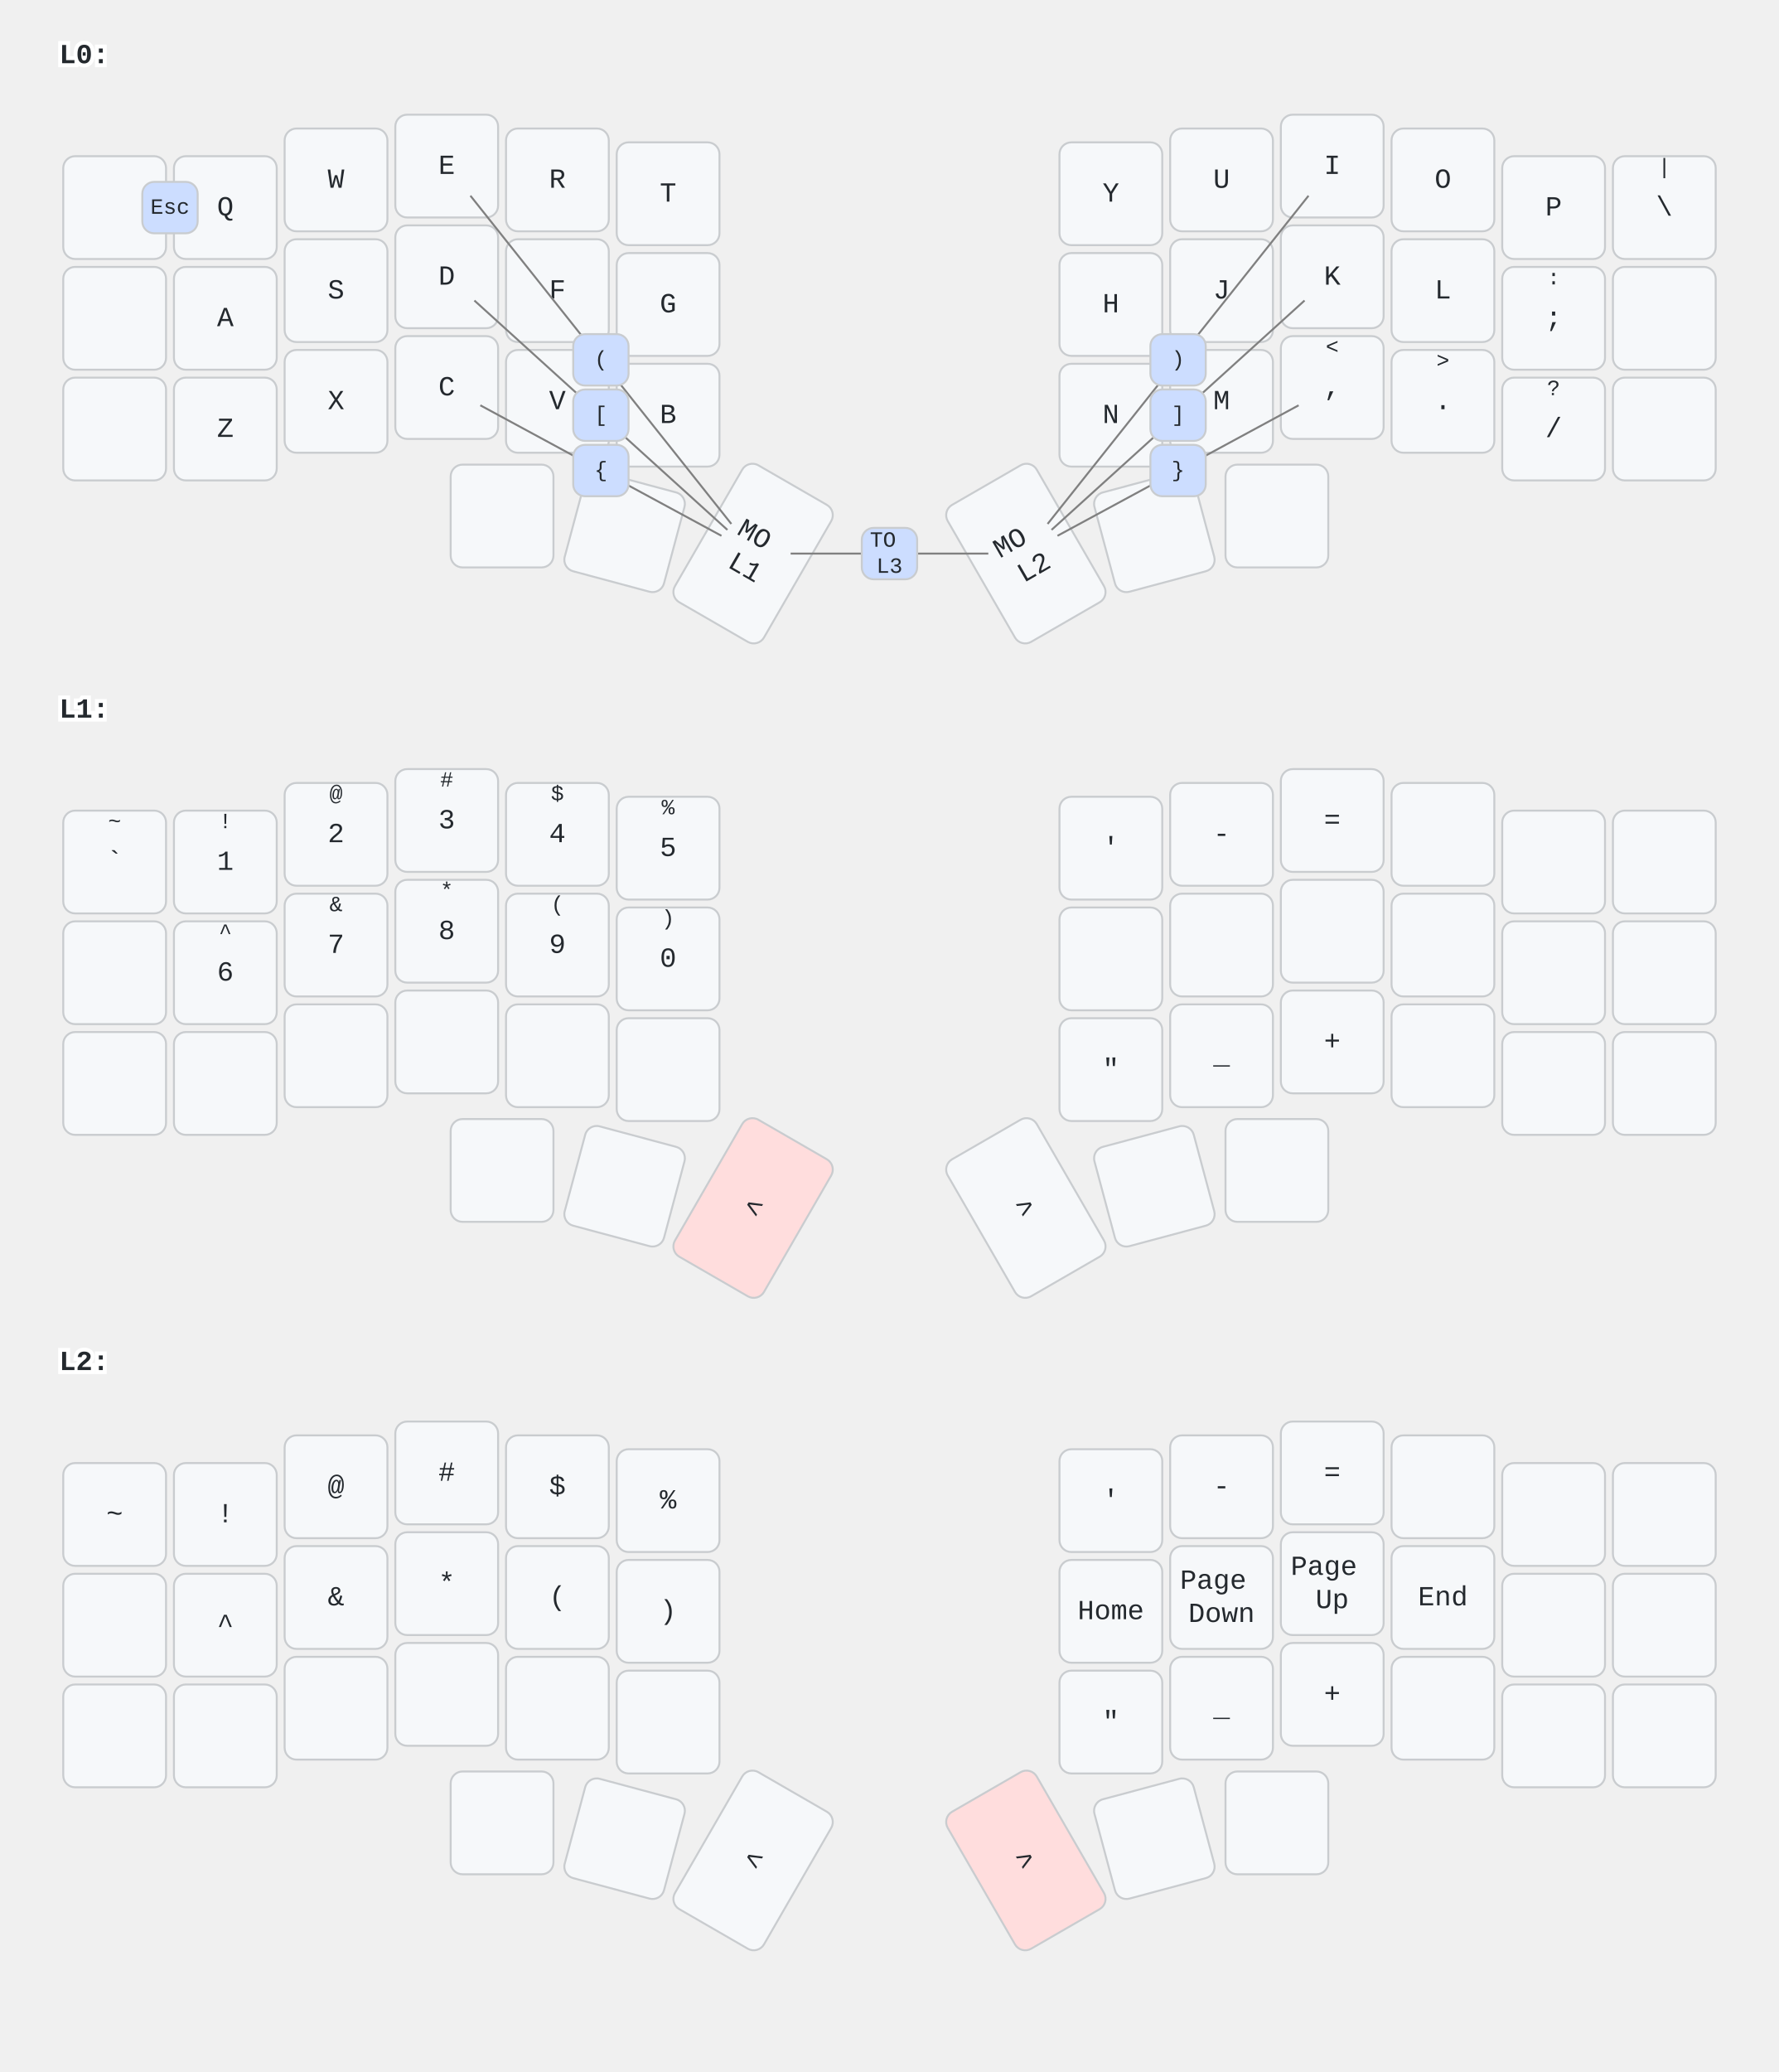
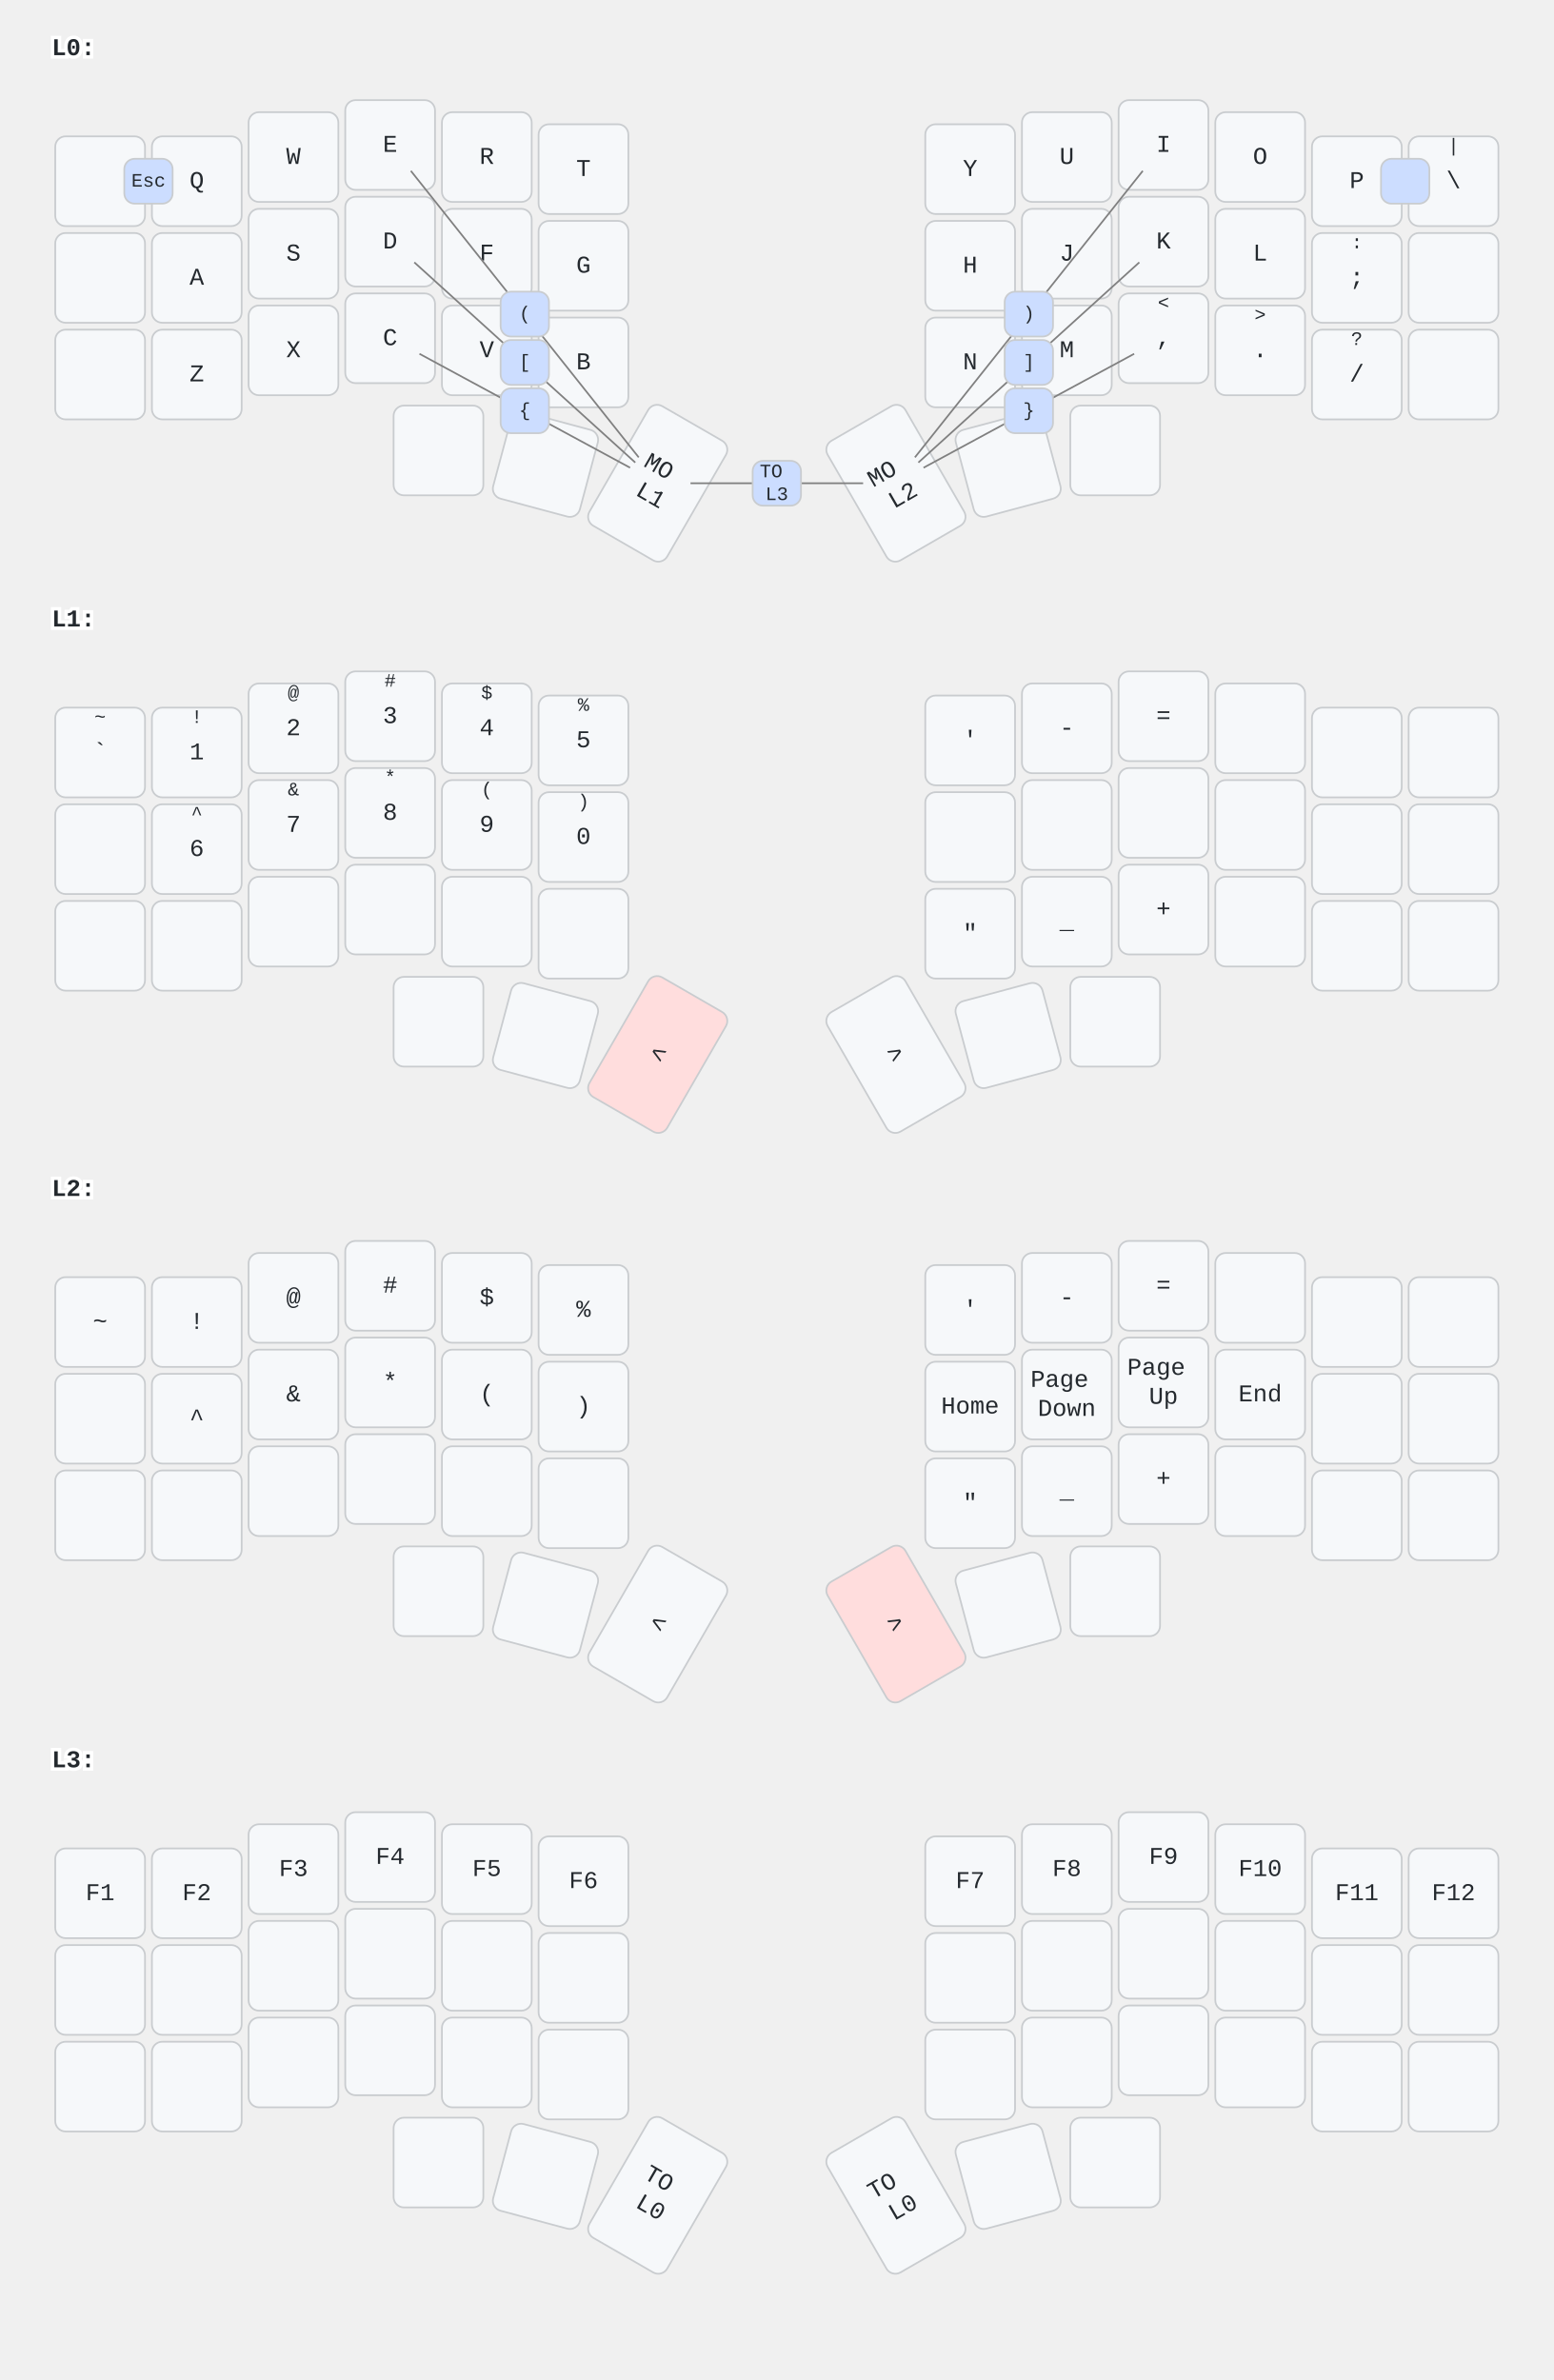
- <svg xmlns="http://www.w3.org/2000/svg" xmlns:xlink="http://www.w3.org/1999/xlink" width="900" height="1048" viewBox="0 0 900 1048" class="keymap">
+ <svg xmlns="http://www.w3.org/2000/svg" xmlns:xlink="http://www.w3.org/1999/xlink" width="900" height="1379" viewBox="0 0 900 1379" class="keymap">
  <defs>/* start glyphs */
<svg id="mdi.apple-keyboard-command">
      <svg viewBox="0 0 24 24">
        <path d="M6,2A4,4 0 0,1 10,6V8H14V6A4,4 0 0,1 18,2A4,4 0 0,1 22,6A4,4 0 0,1 18,10H16V14H18A4,4 0 0,1 22,18A4,4 0 0,1 18,22A4,4 0 0,1 14,18V16H10V18A4,4 0 0,1 6,22A4,4 0 0,1 2,18A4,4 0 0,1 6,14H8V10H6A4,4 0 0,1 2,6A4,4 0 0,1 6,2M16,18A2,2 0 0,0 18,20A2,2 0 0,0 20,18A2,2 0 0,0 18,16H16V18M14,10H10V14H14V10M6,16A2,2 0 0,0 4,18A2,2 0 0,0 6,20A2,2 0 0,0 8,18V16H6M8,6A2,2 0 0,0 6,4A2,2 0 0,0 4,6A2,2 0 0,0 6,8H8V6M18,8A2,2 0 0,0 20,6A2,2 0 0,0 18,4A2,2 0 0,0 16,6V8H18Z" />
      </svg>
    </svg>
    <svg id="mdi.apple-keyboard-control">
      <svg viewBox="0 0 24 24">
        <path d="M19.78,11.78L18.36,13.19L12,6.83L5.64,13.19L4.22,11.78L12,4L19.78,11.78Z" />
      </svg>
    </svg>
    <svg id="mdi.apple-keyboard-option">
      <svg viewBox="0 0 24 24">
        <path d="M3,4H9.11L16.15,18H21V20H14.88L7.84,6H3V4M14,4H21V6H14V4Z" />
      </svg>
    </svg>
    <svg id="mdi.apple-keyboard-shift">
      <svg viewBox="0 0 24 24">
        <path d="M15,18V12H17.17L12,6.83L6.83,12H9V18H15M12,4L22,14H17V20H7V14H2L12,4Z" />
      </svg>
    </svg>
    <svg id="mdi.arrow-down">
      <svg viewBox="0 0 24 24">
        <path d="M11,4H13V16L18.5,10.5L19.92,11.92L12,19.84L4.08,11.92L5.5,10.5L11,16V4Z" />
      </svg>
    </svg>
    <svg id="mdi.arrow-left">
      <svg viewBox="0 0 24 24">
        <path d="M20,11V13H8L13.5,18.5L12.08,19.92L4.16,12L12.08,4.08L13.5,5.5L8,11H20Z" />
      </svg>
    </svg>
    <svg id="mdi.arrow-right">
      <svg viewBox="0 0 24 24">
        <path d="M4,11V13H16L10.5,18.5L11.92,19.92L19.84,12L11.92,4.08L10.5,5.5L16,11H4Z" />
      </svg>
    </svg>
    <svg id="mdi.arrow-up">
      <svg viewBox="0 0 24 24">
        <path d="M13,20H11V8L5.5,13.5L4.08,12.08L12,4.16L19.92,12.08L18.5,13.5L13,8V20Z" />
      </svg>
    </svg>
    <svg id="mdi.backspace-outline">
      <svg viewBox="0 0 24 24">
        <path d="M19,15.59L17.59,17L14,13.41L10.41,17L9,15.59L12.59,12L9,8.41L10.41,7L14,10.59L17.59,7L19,8.41L15.41,12L19,15.59M22,3A2,2 0 0,1 24,5V19A2,2 0 0,1 22,21H7C6.31,21 5.77,20.64 5.41,20.11L0,12L5.41,3.88C5.77,3.35 6.31,3 7,3H22M22,5H7L2.28,12L7,19H22V5Z" />
      </svg>
    </svg>
    <svg id="mdi.keyboard-return">
      <svg viewBox="0 0 24 24">
        <path d="M19,7V11H5.83L9.41,7.41L8,6L2,12L8,18L9.41,16.58L5.83,13H21V7H19Z" />
      </svg>
    </svg>
    <svg id="mdi.keyboard-space">
      <svg viewBox="0 0 24 24">
        <path d="M3 15H5V19H19V15H21V19C21 20.1 20.1 21 19 21H5C3.9 21 3 20.1 3 19V15Z" />
      </svg>
    </svg>
    <svg id="mdi.keyboard-tab">
      <svg viewBox="0 0 24 24">
        <path d="M20,18H22V6H20M11.59,7.41L15.17,11H1V13H15.17L11.59,16.58L13,18L19,12L13,6L11.59,7.41Z" />
      </svg>
    </svg>
  </defs>/* end glyphs */
<style>/* inherit to force styles through use tags */
svg path {
    fill: inherit;
}

/* font and background color specifications */
svg.keymap {
    font-family: SFMono-Regular,Consolas,Liberation Mono,Menlo,monospace;
    font-size: 14px;
    font-kerning: normal;
    text-rendering: optimizeLegibility;
    fill: #24292e;
}

/* default key styling */
rect.key {
    fill: #f6f8fa;
}

rect.key, rect.combo {
    stroke: #c9cccf;
    stroke-width: 1;
}

/* default key side styling, only used is draw_key_sides is set */
rect.side {
    filter: brightness(90%);
}

/* color accent for combo boxes */
rect.combo, rect.combo-separate {
    fill: #cdf;
}

/* color accent for held keys */
rect.held, rect.combo.held {
    fill: #fdd;
}

/* color accent for ghost (optional) keys */
rect.ghost, rect.combo.ghost {
    stroke-dasharray: 4, 4;
    stroke-width: 2;
}

text {
    text-anchor: middle;
    dominant-baseline: middle;
}

/* styling for layer labels */
text.label {
    font-weight: bold;
    text-anchor: start;
    stroke: white;
    stroke-width: 4;
    paint-order: stroke;
}

/* styling for optional footer */
text.footer {
    text-anchor: end;
    dominant-baseline: auto;
    stroke: white;
    stroke-width: 4;
    paint-order: stroke;
}

/* styling for combo tap, and key non-tap label text */
text.combo, text.hold, text.shifted, text.left, text.right {
    font-size: 11px;
}

text.hold {
    text-anchor: middle;
    dominant-baseline: auto;
}

text.shifted {
    text-anchor: middle;
    dominant-baseline: hanging;
}

text.left {
    text-anchor: start;
}

text.right {
    text-anchor: end;
}

text.layer-activator {
    text-decoration: underline;
}

/* styling for hold/shifted label text in combo box */
text.combo.hold, text.combo.shifted, text.combo.left, text.combo.right {
    font-size: 8px;
}

/* lighter symbol for transparent keys */
text.trans {
    fill: #7b7e81;
}

/* styling for combo dendrons */
path.combo {
    stroke-width: 1;
    stroke: gray;
    fill: none;
}

/* Start Tabler Icons Cleanup */
/* cannot use height/width with glyphs */
.icon-tabler &gt; path {
    fill: inherit;
    stroke: inherit;
    stroke-width: 2;
}
/* hide tabler's default box */
.icon-tabler &gt; path[stroke="none"][fill="none"] {
    visibility: hidden;
}
/* End Tabler Icons Cleanup */

@media (prefers-color-scheme: dark) {
svg.keymap { fill: #d1d6db; }
rect.key { fill: #3f4750; }
rect.key, rect.combo { stroke: #60666c; }
rect.combo, rect.combo-separate { fill: #1f3d7a; }
rect.held, rect.combo.held { fill: #854747; }
text.label, text.footer { stroke: black; }
text.trans { fill: #7e8184; }
path.combo { stroke: #7f7f7f; }

}
svg.keymap { background-color: #FFF; }</style>
  <g transform="translate(30, 0)" class="layer-L0">
    <text x="0" y="28" class="label" id="L0">L0:</text>
    <g transform="translate(0, 56)">
      <g transform="translate(28, 49)" class="key keypos-0">
        <rect rx="6" ry="6" x="-26" y="-26" width="52" height="52" class="key" />
        <use href="#mdi.keyboard-tab" xlink:href="#mdi.keyboard-tab" x="-10" y="-10" height="20" width="20.0" class="key tap glyph mdi.keyboard-tab" />
      </g>
      <g transform="translate(84, 49)" class="key keypos-1">
        <rect rx="6" ry="6" x="-26" y="-26" width="52" height="52" class="key" />
        <text x="0" y="0" class="key tap">Q</text>
      </g>
      <g transform="translate(140, 35)" class="key keypos-2">
        <rect rx="6" ry="6" x="-26" y="-26" width="52" height="52" class="key" />
        <text x="0" y="0" class="key tap">W</text>
      </g>
      <g transform="translate(196, 28)" class="key keypos-3">
        <rect rx="6" ry="6" x="-26" y="-26" width="52" height="52" class="key" />
        <text x="0" y="0" class="key tap">E</text>
      </g>
      <g transform="translate(252, 35)" class="key keypos-4">
        <rect rx="6" ry="6" x="-26" y="-26" width="52" height="52" class="key" />
        <text x="0" y="0" class="key tap">R</text>
      </g>
      <g transform="translate(308, 42)" class="key keypos-5">
        <rect rx="6" ry="6" x="-26" y="-26" width="52" height="52" class="key" />
        <text x="0" y="0" class="key tap">T</text>
      </g>
      <g transform="translate(532, 42)" class="key keypos-6">
        <rect rx="6" ry="6" x="-26" y="-26" width="52" height="52" class="key" />
        <text x="0" y="0" class="key tap">Y</text>
      </g>
      <g transform="translate(588, 35)" class="key keypos-7">
        <rect rx="6" ry="6" x="-26" y="-26" width="52" height="52" class="key" />
        <text x="0" y="0" class="key tap">U</text>
      </g>
      <g transform="translate(644, 28)" class="key keypos-8">
        <rect rx="6" ry="6" x="-26" y="-26" width="52" height="52" class="key" />
        <text x="0" y="0" class="key tap">I</text>
      </g>
      <g transform="translate(700, 35)" class="key keypos-9">
        <rect rx="6" ry="6" x="-26" y="-26" width="52" height="52" class="key" />
        <text x="0" y="0" class="key tap">O</text>
      </g>
      <g transform="translate(756, 49)" class="key keypos-10">
        <rect rx="6" ry="6" x="-26" y="-26" width="52" height="52" class="key" />
        <text x="0" y="0" class="key tap">P</text>
      </g>
      <g transform="translate(812, 49)" class="key keypos-11">
        <rect rx="6" ry="6" x="-26" y="-26" width="52" height="52" class="key" />
        <text x="0" y="0" class="key tap">\</text>
        <text x="0" y="-23" class="key shifted">|</text>
      </g>
      <g transform="translate(28, 105)" class="key keypos-12">
        <rect rx="6" ry="6" x="-26" y="-26" width="52" height="52" class="key" />
        <use href="#mdi.apple-keyboard-control" xlink:href="#mdi.apple-keyboard-control" x="-10" y="-10" height="20" width="20.0" class="key tap glyph mdi.apple-keyboard-control" />
      </g>
      <g transform="translate(84, 105)" class="key keypos-13">
        <rect rx="6" ry="6" x="-26" y="-26" width="52" height="52" class="key" />
        <text x="0" y="0" class="key tap">A</text>
      </g>
      <g transform="translate(140, 91)" class="key keypos-14">
        <rect rx="6" ry="6" x="-26" y="-26" width="52" height="52" class="key" />
        <text x="0" y="0" class="key tap">S</text>
      </g>
      <g transform="translate(196, 84)" class="key keypos-15">
        <rect rx="6" ry="6" x="-26" y="-26" width="52" height="52" class="key" />
        <text x="0" y="0" class="key tap">D</text>
      </g>
      <g transform="translate(252, 91)" class="key keypos-16">
        <rect rx="6" ry="6" x="-26" y="-26" width="52" height="52" class="key" />
        <text x="0" y="0" class="key tap">F</text>
      </g>
      <g transform="translate(308, 98)" class="key keypos-17">
        <rect rx="6" ry="6" x="-26" y="-26" width="52" height="52" class="key" />
        <text x="0" y="0" class="key tap">G</text>
      </g>
      <g transform="translate(532, 98)" class="key keypos-18">
        <rect rx="6" ry="6" x="-26" y="-26" width="52" height="52" class="key" />
        <text x="0" y="0" class="key tap">H</text>
      </g>
      <g transform="translate(588, 91)" class="key keypos-19">
        <rect rx="6" ry="6" x="-26" y="-26" width="52" height="52" class="key" />
        <text x="0" y="0" class="key tap">J</text>
      </g>
      <g transform="translate(644, 84)" class="key keypos-20">
        <rect rx="6" ry="6" x="-26" y="-26" width="52" height="52" class="key" />
        <text x="0" y="0" class="key tap">K</text>
      </g>
      <g transform="translate(700, 91)" class="key keypos-21">
        <rect rx="6" ry="6" x="-26" y="-26" width="52" height="52" class="key" />
        <text x="0" y="0" class="key tap">L</text>
      </g>
      <g transform="translate(756, 105)" class="key keypos-22">
        <rect rx="6" ry="6" x="-26" y="-26" width="52" height="52" class="key" />
        <text x="0" y="0" class="key tap">;</text>
        <text x="0" y="-23" class="key shifted">:</text>
      </g>
      <g transform="translate(812, 105)" class="key keypos-23">
        <rect rx="6" ry="6" x="-26" y="-26" width="52" height="52" class="key" />
        <use href="#mdi.keyboard-return" xlink:href="#mdi.keyboard-return" x="-10" y="-10" height="20" width="20.0" class="key tap glyph mdi.keyboard-return" />
      </g>
      <g transform="translate(28, 161)" class="key keypos-24">
        <rect rx="6" ry="6" x="-26" y="-26" width="52" height="52" class="key" />
        <use href="#mdi.apple-keyboard-shift" xlink:href="#mdi.apple-keyboard-shift" x="-10" y="-10" height="20" width="20.0" class="key tap glyph mdi.apple-keyboard-shift" />
      </g>
      <g transform="translate(84, 161)" class="key keypos-25">
        <rect rx="6" ry="6" x="-26" y="-26" width="52" height="52" class="key" />
        <text x="0" y="0" class="key tap">Z</text>
      </g>
      <g transform="translate(140, 147)" class="key keypos-26">
        <rect rx="6" ry="6" x="-26" y="-26" width="52" height="52" class="key" />
        <text x="0" y="0" class="key tap">X</text>
      </g>
      <g transform="translate(196, 140)" class="key keypos-27">
        <rect rx="6" ry="6" x="-26" y="-26" width="52" height="52" class="key" />
        <text x="0" y="0" class="key tap">C</text>
      </g>
      <g transform="translate(252, 147)" class="key keypos-28">
        <rect rx="6" ry="6" x="-26" y="-26" width="52" height="52" class="key" />
        <text x="0" y="0" class="key tap">V</text>
      </g>
      <g transform="translate(308, 154)" class="key keypos-29">
        <rect rx="6" ry="6" x="-26" y="-26" width="52" height="52" class="key" />
        <text x="0" y="0" class="key tap">B</text>
      </g>
      <g transform="translate(532, 154)" class="key keypos-30">
        <rect rx="6" ry="6" x="-26" y="-26" width="52" height="52" class="key" />
        <text x="0" y="0" class="key tap">N</text>
      </g>
      <g transform="translate(588, 147)" class="key keypos-31">
        <rect rx="6" ry="6" x="-26" y="-26" width="52" height="52" class="key" />
        <text x="0" y="0" class="key tap">M</text>
      </g>
      <g transform="translate(644, 140)" class="key keypos-32">
        <rect rx="6" ry="6" x="-26" y="-26" width="52" height="52" class="key" />
        <text x="0" y="0" class="key tap">,</text>
        <text x="0" y="-23" class="key shifted">&lt;</text>
      </g>
      <g transform="translate(700, 147)" class="key keypos-33">
        <rect rx="6" ry="6" x="-26" y="-26" width="52" height="52" class="key" />
        <text x="0" y="0" class="key tap">.</text>
        <text x="0" y="-23" class="key shifted">&gt;</text>
      </g>
      <g transform="translate(756, 161)" class="key keypos-34">
        <rect rx="6" ry="6" x="-26" y="-26" width="52" height="52" class="key" />
        <text x="0" y="0" class="key tap">/</text>
        <text x="0" y="-23" class="key shifted">?</text>
      </g>
      <g transform="translate(812, 161)" class="key keypos-35">
        <rect rx="6" ry="6" x="-26" y="-26" width="52" height="52" class="key" />
        <use href="#mdi.apple-keyboard-shift" xlink:href="#mdi.apple-keyboard-shift" x="-10" y="-10" height="20" width="20.0" class="key tap glyph mdi.apple-keyboard-shift" />
      </g>
      <g transform="translate(224, 205)" class="key keypos-36">
        <rect rx="6" ry="6" x="-26" y="-26" width="52" height="52" class="key" />
        <use href="#mdi.apple-keyboard-command" xlink:href="#mdi.apple-keyboard-command" x="-10" y="-10" height="20" width="20.0" class="key tap glyph mdi.apple-keyboard-command" />
      </g>
      <g transform="translate(286, 213) rotate(15.0)" class="key keypos-37">
        <rect rx="6" ry="6" x="-26" y="-26" width="52" height="52" class="key" />
        <use href="#mdi.keyboard-space" xlink:href="#mdi.keyboard-space" x="-10" y="-10" height="20" width="20.0" class="key tap glyph mdi.keyboard-space" />
      </g>
      <g transform="translate(351, 224) rotate(30.0)" class="key keypos-38">
        <rect rx="6" ry="6" x="-26" y="-40" width="52" height="80" class="key" />
        <text x="0" y="0" class="key tap">
          <tspan x="0" dy="-0.6em">MO</tspan>
          <tspan x="0" dy="1.2em">L1</tspan>
        </text>
      </g>
      <g transform="translate(489, 224) rotate(-30.0)" class="key keypos-39">
        <rect rx="6" ry="6" x="-26" y="-40" width="52" height="80" class="key" />
        <text x="0" y="0" class="key tap">
          <tspan x="0" dy="-0.6em">MO</tspan>
          <tspan x="0" dy="1.2em">L2</tspan>
        </text>
      </g>
      <g transform="translate(554, 213) rotate(-15.0)" class="key keypos-40">
        <rect rx="6" ry="6" x="-26" y="-26" width="52" height="52" class="key" />
-         <use href="#mdi.backspace-outline" xlink:href="#mdi.backspace-outline" x="-10" y="-10" height="20" width="20.0" class="key tap glyph mdi.backspace-outline" />
+         <use href="#mdi.apple-keyboard-option" xlink:href="#mdi.apple-keyboard-option" x="-10" y="-10" height="20" width="20.0" class="key tap glyph mdi.apple-keyboard-option" />
      </g>
      <g transform="translate(616, 205)" class="key keypos-41">
        <rect rx="6" ry="6" x="-26" y="-26" width="52" height="52" class="key" />
        <use href="#mdi.apple-keyboard-command" xlink:href="#mdi.apple-keyboard-command" x="-10" y="-10" height="20" width="20.0" class="key tap glyph mdi.apple-keyboard-command" />
      </g>
      <g class="combo combopos-0">
        <rect rx="6" ry="6" x="42" y="36" width="28" height="26" class="combo" />
        <text x="56" y="49" class="combo tap">Esc</text>
      </g>
      <g class="combo combopos-1">
        <path d="M274,126 l-66,-83" class="combo" />
        <path d="M274,126 l66,83" class="combo" />
        <rect rx="6" ry="6" x="260" y="113" width="28" height="26" class="combo" />
        <text x="274" y="126" class="combo tap">(</text>
      </g>
      <g class="combo combopos-2">
        <path d="M274,154 l-64,-58" class="combo" />
        <path d="M274,154 l64,58" class="combo" />
        <rect rx="6" ry="6" x="260" y="141" width="28" height="26" class="combo" />
        <text x="274" y="154" class="combo tap">[</text>
      </g>
      <g class="combo combopos-3">
        <path d="M274,182 l-61,-33" class="combo" />
        <path d="M274,182 l61,33" class="combo" />
        <rect rx="6" ry="6" x="260" y="169" width="28" height="26" class="combo" />
        <text x="274" y="182" class="combo tap">{</text>
      </g>
      <g class="combo combopos-4">
        <path d="M566,126 l66,-83" class="combo" />
        <path d="M566,126 l-66,83" class="combo" />
        <rect rx="6" ry="6" x="552" y="113" width="28" height="26" class="combo" />
        <text x="566" y="126" class="combo tap">)</text>
      </g>
      <g class="combo combopos-5">
        <path d="M566,154 l64,-58" class="combo" />
        <path d="M566,154 l-64,58" class="combo" />
        <rect rx="6" ry="6" x="552" y="141" width="28" height="26" class="combo" />
        <text x="566" y="154" class="combo tap">]</text>
      </g>
      <g class="combo combopos-6">
        <path d="M566,182 l61,-33" class="combo" />
        <path d="M566,182 l-61,33" class="combo" />
        <rect rx="6" ry="6" x="552" y="169" width="28" height="26" class="combo" />
        <text x="566" y="182" class="combo tap">}</text>
      </g>
      <g class="combo combopos-7">
+         <rect rx="6" ry="6" x="770" y="36" width="28" height="26" class="combo" />
+         <use href="#mdi.backspace-outline" xlink:href="#mdi.backspace-outline" x="774" y="39" height="20" width="20.0" class="combo tap glyph mdi.backspace-outline" />
+       </g>
+       <g class="combo combopos-8">
        <path d="M420,224 l-50,0" class="combo" />
        <path d="M420,224 l50,0" class="combo" />
        <rect rx="6" ry="6" x="406" y="211" width="28" height="26" class="combo" />
        <text x="420" y="224" class="combo tap">
          <tspan x="420" dy="-0.6em">TO</tspan>
          <tspan x="420" dy="1.2em">L3</tspan>
        </text>
      </g>
    </g>
  </g>
  <g transform="translate(30, 331)" class="layer-L1">
    <text x="0" y="28" class="label" id="L1">L1:</text>
    <g transform="translate(0, 56)">
      <g transform="translate(28, 49)" class="key keypos-0">
        <rect rx="6" ry="6" x="-26" y="-26" width="52" height="52" class="key" />
        <text x="0" y="0" class="key tap">`</text>
        <text x="0" y="-23" class="key shifted">~</text>
      </g>
      <g transform="translate(84, 49)" class="key keypos-1">
        <rect rx="6" ry="6" x="-26" y="-26" width="52" height="52" class="key" />
        <text x="0" y="0" class="key tap">1</text>
        <text x="0" y="-23" class="key shifted">!</text>
      </g>
      <g transform="translate(140, 35)" class="key keypos-2">
        <rect rx="6" ry="6" x="-26" y="-26" width="52" height="52" class="key" />
        <text x="0" y="0" class="key tap">2</text>
        <text x="0" y="-23" class="key shifted">@</text>
      </g>
      <g transform="translate(196, 28)" class="key keypos-3">
        <rect rx="6" ry="6" x="-26" y="-26" width="52" height="52" class="key" />
        <text x="0" y="0" class="key tap">3</text>
        <text x="0" y="-23" class="key shifted">#</text>
      </g>
      <g transform="translate(252, 35)" class="key keypos-4">
        <rect rx="6" ry="6" x="-26" y="-26" width="52" height="52" class="key" />
        <text x="0" y="0" class="key tap">4</text>
        <text x="0" y="-23" class="key shifted">$</text>
      </g>
      <g transform="translate(308, 42)" class="key keypos-5">
        <rect rx="6" ry="6" x="-26" y="-26" width="52" height="52" class="key" />
        <text x="0" y="0" class="key tap">5</text>
        <text x="0" y="-23" class="key shifted">%</text>
      </g>
      <g transform="translate(532, 42)" class="key keypos-6">
        <rect rx="6" ry="6" x="-26" y="-26" width="52" height="52" class="key" />
        <text x="0" y="0" class="key tap">'</text>
      </g>
      <g transform="translate(588, 35)" class="key keypos-7">
        <rect rx="6" ry="6" x="-26" y="-26" width="52" height="52" class="key" />
        <text x="0" y="0" class="key tap">-</text>
      </g>
      <g transform="translate(644, 28)" class="key keypos-8">
        <rect rx="6" ry="6" x="-26" y="-26" width="52" height="52" class="key" />
        <text x="0" y="0" class="key tap">=</text>
      </g>
      <g transform="translate(700, 35)" class="key keypos-9">
        <rect rx="6" ry="6" x="-26" y="-26" width="52" height="52" class="key" />
      </g>
      <g transform="translate(756, 49)" class="key keypos-10">
        <rect rx="6" ry="6" x="-26" y="-26" width="52" height="52" class="key" />
      </g>
      <g transform="translate(812, 49)" class="key keypos-11">
        <rect rx="6" ry="6" x="-26" y="-26" width="52" height="52" class="key" />
      </g>
      <g transform="translate(28, 105)" class="key keypos-12">
        <rect rx="6" ry="6" x="-26" y="-26" width="52" height="52" class="key" />
        <use href="#mdi.apple-keyboard-control" xlink:href="#mdi.apple-keyboard-control" x="-10" y="-10" height="20" width="20.0" class="key tap glyph mdi.apple-keyboard-control" />
      </g>
      <g transform="translate(84, 105)" class="key keypos-13">
        <rect rx="6" ry="6" x="-26" y="-26" width="52" height="52" class="key" />
        <text x="0" y="0" class="key tap">6</text>
        <text x="0" y="-23" class="key shifted">^</text>
      </g>
      <g transform="translate(140, 91)" class="key keypos-14">
        <rect rx="6" ry="6" x="-26" y="-26" width="52" height="52" class="key" />
        <text x="0" y="0" class="key tap">7</text>
        <text x="0" y="-23" class="key shifted">&amp;</text>
      </g>
      <g transform="translate(196, 84)" class="key keypos-15">
        <rect rx="6" ry="6" x="-26" y="-26" width="52" height="52" class="key" />
        <text x="0" y="0" class="key tap">8</text>
        <text x="0" y="-23" class="key shifted">*</text>
      </g>
      <g transform="translate(252, 91)" class="key keypos-16">
        <rect rx="6" ry="6" x="-26" y="-26" width="52" height="52" class="key" />
        <text x="0" y="0" class="key tap">9</text>
        <text x="0" y="-23" class="key shifted">(</text>
      </g>
      <g transform="translate(308, 98)" class="key keypos-17">
        <rect rx="6" ry="6" x="-26" y="-26" width="52" height="52" class="key" />
        <text x="0" y="0" class="key tap">0</text>
        <text x="0" y="-23" class="key shifted">)</text>
      </g>
      <g transform="translate(532, 98)" class="key keypos-18">
        <rect rx="6" ry="6" x="-26" y="-26" width="52" height="52" class="key" />
        <use href="#mdi.arrow-left" xlink:href="#mdi.arrow-left" x="-10" y="-10" height="20" width="20.0" class="key tap glyph mdi.arrow-left" />
      </g>
      <g transform="translate(588, 91)" class="key keypos-19">
        <rect rx="6" ry="6" x="-26" y="-26" width="52" height="52" class="key" />
        <use href="#mdi.arrow-down" xlink:href="#mdi.arrow-down" x="-10" y="-10" height="20" width="20.0" class="key tap glyph mdi.arrow-down" />
      </g>
      <g transform="translate(644, 84)" class="key keypos-20">
        <rect rx="6" ry="6" x="-26" y="-26" width="52" height="52" class="key" />
        <use href="#mdi.arrow-up" xlink:href="#mdi.arrow-up" x="-10" y="-10" height="20" width="20.0" class="key tap glyph mdi.arrow-up" />
      </g>
      <g transform="translate(700, 91)" class="key keypos-21">
        <rect rx="6" ry="6" x="-26" y="-26" width="52" height="52" class="key" />
        <use href="#mdi.arrow-right" xlink:href="#mdi.arrow-right" x="-10" y="-10" height="20" width="20.0" class="key tap glyph mdi.arrow-right" />
      </g>
      <g transform="translate(756, 105)" class="key keypos-22">
        <rect rx="6" ry="6" x="-26" y="-26" width="52" height="52" class="key" />
      </g>
      <g transform="translate(812, 105)" class="key keypos-23">
        <rect rx="6" ry="6" x="-26" y="-26" width="52" height="52" class="key" />
        <use href="#mdi.keyboard-return" xlink:href="#mdi.keyboard-return" x="-10" y="-10" height="20" width="20.0" class="key tap glyph mdi.keyboard-return" />
      </g>
      <g transform="translate(28, 161)" class="key keypos-24">
        <rect rx="6" ry="6" x="-26" y="-26" width="52" height="52" class="key" />
        <use href="#mdi.apple-keyboard-shift" xlink:href="#mdi.apple-keyboard-shift" x="-10" y="-10" height="20" width="20.0" class="key tap glyph mdi.apple-keyboard-shift" />
      </g>
      <g transform="translate(84, 161)" class="key keypos-25">
        <rect rx="6" ry="6" x="-26" y="-26" width="52" height="52" class="key" />
        <use href="#mdi.apple-keyboard-option" xlink:href="#mdi.apple-keyboard-option" x="-10" y="-10" height="20" width="20.0" class="key tap glyph mdi.apple-keyboard-option" />
      </g>
      <g transform="translate(140, 147)" class="key keypos-26">
        <rect rx="6" ry="6" x="-26" y="-26" width="52" height="52" class="key" />
      </g>
      <g transform="translate(196, 140)" class="key keypos-27">
        <rect rx="6" ry="6" x="-26" y="-26" width="52" height="52" class="key" />
      </g>
      <g transform="translate(252, 147)" class="key keypos-28">
        <rect rx="6" ry="6" x="-26" y="-26" width="52" height="52" class="key" />
      </g>
      <g transform="translate(308, 154)" class="key keypos-29">
        <rect rx="6" ry="6" x="-26" y="-26" width="52" height="52" class="key" />
      </g>
      <g transform="translate(532, 154)" class="key keypos-30">
        <rect rx="6" ry="6" x="-26" y="-26" width="52" height="52" class="key" />
        <text x="0" y="0" class="key tap">"</text>
      </g>
      <g transform="translate(588, 147)" class="key keypos-31">
        <rect rx="6" ry="6" x="-26" y="-26" width="52" height="52" class="key" />
        <text x="0" y="0" class="key tap">_</text>
      </g>
      <g transform="translate(644, 140)" class="key keypos-32">
        <rect rx="6" ry="6" x="-26" y="-26" width="52" height="52" class="key" />
        <text x="0" y="0" class="key tap">+</text>
      </g>
      <g transform="translate(700, 147)" class="key keypos-33">
        <rect rx="6" ry="6" x="-26" y="-26" width="52" height="52" class="key" />
      </g>
      <g transform="translate(756, 161)" class="key keypos-34">
        <rect rx="6" ry="6" x="-26" y="-26" width="52" height="52" class="key" />
        <use href="#mdi.apple-keyboard-option" xlink:href="#mdi.apple-keyboard-option" x="-10" y="-10" height="20" width="20.0" class="key tap glyph mdi.apple-keyboard-option" />
      </g>
      <g transform="translate(812, 161)" class="key keypos-35">
        <rect rx="6" ry="6" x="-26" y="-26" width="52" height="52" class="key" />
        <use href="#mdi.apple-keyboard-shift" xlink:href="#mdi.apple-keyboard-shift" x="-10" y="-10" height="20" width="20.0" class="key tap glyph mdi.apple-keyboard-shift" />
      </g>
      <g transform="translate(224, 205)" class="key keypos-36">
        <rect rx="6" ry="6" x="-26" y="-26" width="52" height="52" class="key" />
        <use href="#mdi.apple-keyboard-command" xlink:href="#mdi.apple-keyboard-command" x="-10" y="-10" height="20" width="20.0" class="key tap glyph mdi.apple-keyboard-command" />
      </g>
      <g transform="translate(286, 213) rotate(15.0)" class="key keypos-37">
        <rect rx="6" ry="6" x="-26" y="-26" width="52" height="52" class="key" />
        <use href="#mdi.keyboard-space" xlink:href="#mdi.keyboard-space" x="-10" y="-10" height="20" width="20.0" class="key tap glyph mdi.keyboard-space" />
      </g>
      <g transform="translate(351, 224) rotate(30.0)" class="key held keypos-38">
        <rect rx="6" ry="6" x="-26" y="-40" width="52" height="80" class="key held" />
        <text x="0" y="0" class="key held tap">&lt;</text>
      </g>
      <g transform="translate(489, 224) rotate(-30.0)" class="key keypos-39">
        <rect rx="6" ry="6" x="-26" y="-40" width="52" height="80" class="key" />
        <text x="0" y="0" class="key tap">&gt;</text>
      </g>
      <g transform="translate(554, 213) rotate(-15.0)" class="key keypos-40">
        <rect rx="6" ry="6" x="-26" y="-26" width="52" height="52" class="key" />
-         <use href="#mdi.backspace-outline" xlink:href="#mdi.backspace-outline" x="-10" y="-10" height="20" width="20.0" class="key tap glyph mdi.backspace-outline" />
+         <use href="#mdi.apple-keyboard-option" xlink:href="#mdi.apple-keyboard-option" x="-10" y="-10" height="20" width="20.0" class="key tap glyph mdi.apple-keyboard-option" />
      </g>
      <g transform="translate(616, 205)" class="key keypos-41">
        <rect rx="6" ry="6" x="-26" y="-26" width="52" height="52" class="key" />
        <use href="#mdi.apple-keyboard-command" xlink:href="#mdi.apple-keyboard-command" x="-10" y="-10" height="20" width="20.0" class="key tap glyph mdi.apple-keyboard-command" />
      </g>
    </g>
  </g>
  <g transform="translate(30, 661)" class="layer-L2">
    <text x="0" y="28" class="label" id="L2">L2:</text>
    <g transform="translate(0, 56)">
      <g transform="translate(28, 49)" class="key keypos-0">
        <rect rx="6" ry="6" x="-26" y="-26" width="52" height="52" class="key" />
        <text x="0" y="0" class="key tap">~</text>
      </g>
      <g transform="translate(84, 49)" class="key keypos-1">
        <rect rx="6" ry="6" x="-26" y="-26" width="52" height="52" class="key" />
        <text x="0" y="0" class="key tap">!</text>
      </g>
      <g transform="translate(140, 35)" class="key keypos-2">
        <rect rx="6" ry="6" x="-26" y="-26" width="52" height="52" class="key" />
        <text x="0" y="0" class="key tap">@</text>
      </g>
      <g transform="translate(196, 28)" class="key keypos-3">
        <rect rx="6" ry="6" x="-26" y="-26" width="52" height="52" class="key" />
        <text x="0" y="0" class="key tap">#</text>
      </g>
      <g transform="translate(252, 35)" class="key keypos-4">
        <rect rx="6" ry="6" x="-26" y="-26" width="52" height="52" class="key" />
        <text x="0" y="0" class="key tap">$</text>
      </g>
      <g transform="translate(308, 42)" class="key keypos-5">
        <rect rx="6" ry="6" x="-26" y="-26" width="52" height="52" class="key" />
        <text x="0" y="0" class="key tap">%</text>
      </g>
      <g transform="translate(532, 42)" class="key keypos-6">
        <rect rx="6" ry="6" x="-26" y="-26" width="52" height="52" class="key" />
        <text x="0" y="0" class="key tap">'</text>
      </g>
      <g transform="translate(588, 35)" class="key keypos-7">
        <rect rx="6" ry="6" x="-26" y="-26" width="52" height="52" class="key" />
        <text x="0" y="0" class="key tap">-</text>
      </g>
      <g transform="translate(644, 28)" class="key keypos-8">
        <rect rx="6" ry="6" x="-26" y="-26" width="52" height="52" class="key" />
        <text x="0" y="0" class="key tap">=</text>
      </g>
      <g transform="translate(700, 35)" class="key keypos-9">
        <rect rx="6" ry="6" x="-26" y="-26" width="52" height="52" class="key" />
      </g>
      <g transform="translate(756, 49)" class="key keypos-10">
        <rect rx="6" ry="6" x="-26" y="-26" width="52" height="52" class="key" />
      </g>
      <g transform="translate(812, 49)" class="key keypos-11">
        <rect rx="6" ry="6" x="-26" y="-26" width="52" height="52" class="key" />
      </g>
      <g transform="translate(28, 105)" class="key keypos-12">
        <rect rx="6" ry="6" x="-26" y="-26" width="52" height="52" class="key" />
        <use href="#mdi.apple-keyboard-control" xlink:href="#mdi.apple-keyboard-control" x="-10" y="-10" height="20" width="20.0" class="key tap glyph mdi.apple-keyboard-control" />
      </g>
      <g transform="translate(84, 105)" class="key keypos-13">
        <rect rx="6" ry="6" x="-26" y="-26" width="52" height="52" class="key" />
        <text x="0" y="0" class="key tap">^</text>
      </g>
      <g transform="translate(140, 91)" class="key keypos-14">
        <rect rx="6" ry="6" x="-26" y="-26" width="52" height="52" class="key" />
        <text x="0" y="0" class="key tap">&amp;</text>
      </g>
      <g transform="translate(196, 84)" class="key keypos-15">
        <rect rx="6" ry="6" x="-26" y="-26" width="52" height="52" class="key" />
        <text x="0" y="0" class="key tap">*</text>
      </g>
      <g transform="translate(252, 91)" class="key keypos-16">
        <rect rx="6" ry="6" x="-26" y="-26" width="52" height="52" class="key" />
        <text x="0" y="0" class="key tap">(</text>
      </g>
      <g transform="translate(308, 98)" class="key keypos-17">
        <rect rx="6" ry="6" x="-26" y="-26" width="52" height="52" class="key" />
        <text x="0" y="0" class="key tap">)</text>
      </g>
      <g transform="translate(532, 98)" class="key keypos-18">
        <rect rx="6" ry="6" x="-26" y="-26" width="52" height="52" class="key" />
        <text x="0" y="0" class="key tap">Home</text>
      </g>
      <g transform="translate(588, 91)" class="key keypos-19">
        <rect rx="6" ry="6" x="-26" y="-26" width="52" height="52" class="key" />
        <text x="0" y="0" class="key tap">
          <tspan x="0" dy="-0.6em">Page</tspan>
          <tspan x="0" dy="1.2em">Down</tspan>
        </text>
      </g>
      <g transform="translate(644, 84)" class="key keypos-20">
        <rect rx="6" ry="6" x="-26" y="-26" width="52" height="52" class="key" />
        <text x="0" y="0" class="key tap">
          <tspan x="0" dy="-0.6em">Page</tspan>
          <tspan x="0" dy="1.2em">Up</tspan>
        </text>
      </g>
      <g transform="translate(700, 91)" class="key keypos-21">
        <rect rx="6" ry="6" x="-26" y="-26" width="52" height="52" class="key" />
        <text x="0" y="0" class="key tap">End</text>
      </g>
      <g transform="translate(756, 105)" class="key keypos-22">
        <rect rx="6" ry="6" x="-26" y="-26" width="52" height="52" class="key" />
      </g>
      <g transform="translate(812, 105)" class="key keypos-23">
        <rect rx="6" ry="6" x="-26" y="-26" width="52" height="52" class="key" />
        <use href="#mdi.keyboard-return" xlink:href="#mdi.keyboard-return" x="-10" y="-10" height="20" width="20.0" class="key tap glyph mdi.keyboard-return" />
      </g>
      <g transform="translate(28, 161)" class="key keypos-24">
        <rect rx="6" ry="6" x="-26" y="-26" width="52" height="52" class="key" />
        <use href="#mdi.apple-keyboard-shift" xlink:href="#mdi.apple-keyboard-shift" x="-10" y="-10" height="20" width="20.0" class="key tap glyph mdi.apple-keyboard-shift" />
      </g>
      <g transform="translate(84, 161)" class="key keypos-25">
        <rect rx="6" ry="6" x="-26" y="-26" width="52" height="52" class="key" />
        <use href="#mdi.apple-keyboard-option" xlink:href="#mdi.apple-keyboard-option" x="-10" y="-10" height="20" width="20.0" class="key tap glyph mdi.apple-keyboard-option" />
      </g>
      <g transform="translate(140, 147)" class="key keypos-26">
        <rect rx="6" ry="6" x="-26" y="-26" width="52" height="52" class="key" />
      </g>
      <g transform="translate(196, 140)" class="key keypos-27">
        <rect rx="6" ry="6" x="-26" y="-26" width="52" height="52" class="key" />
      </g>
      <g transform="translate(252, 147)" class="key keypos-28">
        <rect rx="6" ry="6" x="-26" y="-26" width="52" height="52" class="key" />
      </g>
      <g transform="translate(308, 154)" class="key keypos-29">
        <rect rx="6" ry="6" x="-26" y="-26" width="52" height="52" class="key" />
      </g>
      <g transform="translate(532, 154)" class="key keypos-30">
        <rect rx="6" ry="6" x="-26" y="-26" width="52" height="52" class="key" />
        <text x="0" y="0" class="key tap">"</text>
      </g>
      <g transform="translate(588, 147)" class="key keypos-31">
        <rect rx="6" ry="6" x="-26" y="-26" width="52" height="52" class="key" />
        <text x="0" y="0" class="key tap">_</text>
      </g>
      <g transform="translate(644, 140)" class="key keypos-32">
        <rect rx="6" ry="6" x="-26" y="-26" width="52" height="52" class="key" />
        <text x="0" y="0" class="key tap">+</text>
      </g>
      <g transform="translate(700, 147)" class="key keypos-33">
        <rect rx="6" ry="6" x="-26" y="-26" width="52" height="52" class="key" />
      </g>
      <g transform="translate(756, 161)" class="key keypos-34">
        <rect rx="6" ry="6" x="-26" y="-26" width="52" height="52" class="key" />
        <use href="#mdi.apple-keyboard-option" xlink:href="#mdi.apple-keyboard-option" x="-10" y="-10" height="20" width="20.0" class="key tap glyph mdi.apple-keyboard-option" />
      </g>
      <g transform="translate(812, 161)" class="key keypos-35">
        <rect rx="6" ry="6" x="-26" y="-26" width="52" height="52" class="key" />
        <use href="#mdi.apple-keyboard-shift" xlink:href="#mdi.apple-keyboard-shift" x="-10" y="-10" height="20" width="20.0" class="key tap glyph mdi.apple-keyboard-shift" />
      </g>
      <g transform="translate(224, 205)" class="key keypos-36">
        <rect rx="6" ry="6" x="-26" y="-26" width="52" height="52" class="key" />
        <use href="#mdi.apple-keyboard-command" xlink:href="#mdi.apple-keyboard-command" x="-10" y="-10" height="20" width="20.0" class="key tap glyph mdi.apple-keyboard-command" />
      </g>
      <g transform="translate(286, 213) rotate(15.0)" class="key keypos-37">
        <rect rx="6" ry="6" x="-26" y="-26" width="52" height="52" class="key" />
        <use href="#mdi.keyboard-space" xlink:href="#mdi.keyboard-space" x="-10" y="-10" height="20" width="20.0" class="key tap glyph mdi.keyboard-space" />
      </g>
      <g transform="translate(351, 224) rotate(30.0)" class="key keypos-38">
        <rect rx="6" ry="6" x="-26" y="-40" width="52" height="80" class="key" />
        <text x="0" y="0" class="key tap">&lt;</text>
      </g>
      <g transform="translate(489, 224) rotate(-30.0)" class="key held keypos-39">
        <rect rx="6" ry="6" x="-26" y="-40" width="52" height="80" class="key held" />
        <text x="0" y="0" class="key held tap">&gt;</text>
      </g>
      <g transform="translate(554, 213) rotate(-15.0)" class="key keypos-40">
        <rect rx="6" ry="6" x="-26" y="-26" width="52" height="52" class="key" />
-         <use href="#mdi.backspace-outline" xlink:href="#mdi.backspace-outline" x="-10" y="-10" height="20" width="20.0" class="key tap glyph mdi.backspace-outline" />
+         <use href="#mdi.apple-keyboard-option" xlink:href="#mdi.apple-keyboard-option" x="-10" y="-10" height="20" width="20.0" class="key tap glyph mdi.apple-keyboard-option" />
+       </g>
+       <g transform="translate(616, 205)" class="key keypos-41">
+         <rect rx="6" ry="6" x="-26" y="-26" width="52" height="52" class="key" />
+         <use href="#mdi.apple-keyboard-command" xlink:href="#mdi.apple-keyboard-command" x="-10" y="-10" height="20" width="20.0" class="key tap glyph mdi.apple-keyboard-command" />
+       </g>
+     </g>
+   </g>
+   <g transform="translate(30, 992)" class="layer-L3">
+     <text x="0" y="28" class="label" id="L3">L3:</text>
+     <g transform="translate(0, 56)">
+       <g transform="translate(28, 49)" class="key keypos-0">
+         <rect rx="6" ry="6" x="-26" y="-26" width="52" height="52" class="key" />
+         <text x="0" y="0" class="key tap">F1</text>
+       </g>
+       <g transform="translate(84, 49)" class="key keypos-1">
+         <rect rx="6" ry="6" x="-26" y="-26" width="52" height="52" class="key" />
+         <text x="0" y="0" class="key tap">F2</text>
+       </g>
+       <g transform="translate(140, 35)" class="key keypos-2">
+         <rect rx="6" ry="6" x="-26" y="-26" width="52" height="52" class="key" />
+         <text x="0" y="0" class="key tap">F3</text>
+       </g>
+       <g transform="translate(196, 28)" class="key keypos-3">
+         <rect rx="6" ry="6" x="-26" y="-26" width="52" height="52" class="key" />
+         <text x="0" y="0" class="key tap">F4</text>
+       </g>
+       <g transform="translate(252, 35)" class="key keypos-4">
+         <rect rx="6" ry="6" x="-26" y="-26" width="52" height="52" class="key" />
+         <text x="0" y="0" class="key tap">F5</text>
+       </g>
+       <g transform="translate(308, 42)" class="key keypos-5">
+         <rect rx="6" ry="6" x="-26" y="-26" width="52" height="52" class="key" />
+         <text x="0" y="0" class="key tap">F6</text>
+       </g>
+       <g transform="translate(532, 42)" class="key keypos-6">
+         <rect rx="6" ry="6" x="-26" y="-26" width="52" height="52" class="key" />
+         <text x="0" y="0" class="key tap">F7</text>
+       </g>
+       <g transform="translate(588, 35)" class="key keypos-7">
+         <rect rx="6" ry="6" x="-26" y="-26" width="52" height="52" class="key" />
+         <text x="0" y="0" class="key tap">F8</text>
+       </g>
+       <g transform="translate(644, 28)" class="key keypos-8">
+         <rect rx="6" ry="6" x="-26" y="-26" width="52" height="52" class="key" />
+         <text x="0" y="0" class="key tap">F9</text>
+       </g>
+       <g transform="translate(700, 35)" class="key keypos-9">
+         <rect rx="6" ry="6" x="-26" y="-26" width="52" height="52" class="key" />
+         <text x="0" y="0" class="key tap">F10</text>
+       </g>
+       <g transform="translate(756, 49)" class="key keypos-10">
+         <rect rx="6" ry="6" x="-26" y="-26" width="52" height="52" class="key" />
+         <text x="0" y="0" class="key tap">F11</text>
+       </g>
+       <g transform="translate(812, 49)" class="key keypos-11">
+         <rect rx="6" ry="6" x="-26" y="-26" width="52" height="52" class="key" />
+         <text x="0" y="0" class="key tap">F12</text>
+       </g>
+       <g transform="translate(28, 105)" class="key keypos-12">
+         <rect rx="6" ry="6" x="-26" y="-26" width="52" height="52" class="key" />
+         <use href="#mdi.apple-keyboard-control" xlink:href="#mdi.apple-keyboard-control" x="-10" y="-10" height="20" width="20.0" class="key tap glyph mdi.apple-keyboard-control" />
+       </g>
+       <g transform="translate(84, 105)" class="key keypos-13">
+         <rect rx="6" ry="6" x="-26" y="-26" width="52" height="52" class="key" />
+       </g>
+       <g transform="translate(140, 91)" class="key keypos-14">
+         <rect rx="6" ry="6" x="-26" y="-26" width="52" height="52" class="key" />
+       </g>
+       <g transform="translate(196, 84)" class="key keypos-15">
+         <rect rx="6" ry="6" x="-26" y="-26" width="52" height="52" class="key" />
+       </g>
+       <g transform="translate(252, 91)" class="key keypos-16">
+         <rect rx="6" ry="6" x="-26" y="-26" width="52" height="52" class="key" />
+       </g>
+       <g transform="translate(308, 98)" class="key keypos-17">
+         <rect rx="6" ry="6" x="-26" y="-26" width="52" height="52" class="key" />
+       </g>
+       <g transform="translate(532, 98)" class="key keypos-18">
+         <rect rx="6" ry="6" x="-26" y="-26" width="52" height="52" class="key" />
+       </g>
+       <g transform="translate(588, 91)" class="key keypos-19">
+         <rect rx="6" ry="6" x="-26" y="-26" width="52" height="52" class="key" />
+       </g>
+       <g transform="translate(644, 84)" class="key keypos-20">
+         <rect rx="6" ry="6" x="-26" y="-26" width="52" height="52" class="key" />
+       </g>
+       <g transform="translate(700, 91)" class="key keypos-21">
+         <rect rx="6" ry="6" x="-26" y="-26" width="52" height="52" class="key" />
+       </g>
+       <g transform="translate(756, 105)" class="key keypos-22">
+         <rect rx="6" ry="6" x="-26" y="-26" width="52" height="52" class="key" />
+       </g>
+       <g transform="translate(812, 105)" class="key keypos-23">
+         <rect rx="6" ry="6" x="-26" y="-26" width="52" height="52" class="key" />
+         <use href="#mdi.keyboard-return" xlink:href="#mdi.keyboard-return" x="-10" y="-10" height="20" width="20.0" class="key tap glyph mdi.keyboard-return" />
+       </g>
+       <g transform="translate(28, 161)" class="key keypos-24">
+         <rect rx="6" ry="6" x="-26" y="-26" width="52" height="52" class="key" />
+         <use href="#mdi.apple-keyboard-shift" xlink:href="#mdi.apple-keyboard-shift" x="-10" y="-10" height="20" width="20.0" class="key tap glyph mdi.apple-keyboard-shift" />
+       </g>
+       <g transform="translate(84, 161)" class="key keypos-25">
+         <rect rx="6" ry="6" x="-26" y="-26" width="52" height="52" class="key" />
+         <use href="#mdi.apple-keyboard-option" xlink:href="#mdi.apple-keyboard-option" x="-10" y="-10" height="20" width="20.0" class="key tap glyph mdi.apple-keyboard-option" />
+       </g>
+       <g transform="translate(140, 147)" class="key keypos-26">
+         <rect rx="6" ry="6" x="-26" y="-26" width="52" height="52" class="key" />
+       </g>
+       <g transform="translate(196, 140)" class="key keypos-27">
+         <rect rx="6" ry="6" x="-26" y="-26" width="52" height="52" class="key" />
+       </g>
+       <g transform="translate(252, 147)" class="key keypos-28">
+         <rect rx="6" ry="6" x="-26" y="-26" width="52" height="52" class="key" />
+       </g>
+       <g transform="translate(308, 154)" class="key keypos-29">
+         <rect rx="6" ry="6" x="-26" y="-26" width="52" height="52" class="key" />
+       </g>
+       <g transform="translate(532, 154)" class="key keypos-30">
+         <rect rx="6" ry="6" x="-26" y="-26" width="52" height="52" class="key" />
+       </g>
+       <g transform="translate(588, 147)" class="key keypos-31">
+         <rect rx="6" ry="6" x="-26" y="-26" width="52" height="52" class="key" />
+       </g>
+       <g transform="translate(644, 140)" class="key keypos-32">
+         <rect rx="6" ry="6" x="-26" y="-26" width="52" height="52" class="key" />
+       </g>
+       <g transform="translate(700, 147)" class="key keypos-33">
+         <rect rx="6" ry="6" x="-26" y="-26" width="52" height="52" class="key" />
+       </g>
+       <g transform="translate(756, 161)" class="key keypos-34">
+         <rect rx="6" ry="6" x="-26" y="-26" width="52" height="52" class="key" />
+         <use href="#mdi.apple-keyboard-option" xlink:href="#mdi.apple-keyboard-option" x="-10" y="-10" height="20" width="20.0" class="key tap glyph mdi.apple-keyboard-option" />
+       </g>
+       <g transform="translate(812, 161)" class="key keypos-35">
+         <rect rx="6" ry="6" x="-26" y="-26" width="52" height="52" class="key" />
+         <use href="#mdi.apple-keyboard-shift" xlink:href="#mdi.apple-keyboard-shift" x="-10" y="-10" height="20" width="20.0" class="key tap glyph mdi.apple-keyboard-shift" />
+       </g>
+       <g transform="translate(224, 205)" class="key keypos-36">
+         <rect rx="6" ry="6" x="-26" y="-26" width="52" height="52" class="key" />
+         <use href="#mdi.apple-keyboard-command" xlink:href="#mdi.apple-keyboard-command" x="-10" y="-10" height="20" width="20.0" class="key tap glyph mdi.apple-keyboard-command" />
+       </g>
+       <g transform="translate(286, 213) rotate(15.0)" class="key keypos-37">
+         <rect rx="6" ry="6" x="-26" y="-26" width="52" height="52" class="key" />
+         <use href="#mdi.keyboard-space" xlink:href="#mdi.keyboard-space" x="-10" y="-10" height="20" width="20.0" class="key tap glyph mdi.keyboard-space" />
+       </g>
+       <g transform="translate(351, 224) rotate(30.0)" class="key keypos-38">
+         <rect rx="6" ry="6" x="-26" y="-40" width="52" height="80" class="key" />
+         <text x="0" y="0" class="key tap">
+           <tspan x="0" dy="-0.6em">TO</tspan>
+           <tspan x="0" dy="1.2em">L0</tspan>
+         </text>
+       </g>
+       <g transform="translate(489, 224) rotate(-30.0)" class="key keypos-39">
+         <rect rx="6" ry="6" x="-26" y="-40" width="52" height="80" class="key" />
+         <text x="0" y="0" class="key tap">
+           <tspan x="0" dy="-0.6em">TO</tspan>
+           <tspan x="0" dy="1.2em">L0</tspan>
+         </text>
+       </g>
+       <g transform="translate(554, 213) rotate(-15.0)" class="key keypos-40">
+         <rect rx="6" ry="6" x="-26" y="-26" width="52" height="52" class="key" />
+         <use href="#mdi.apple-keyboard-option" xlink:href="#mdi.apple-keyboard-option" x="-10" y="-10" height="20" width="20.0" class="key tap glyph mdi.apple-keyboard-option" />
      </g>
      <g transform="translate(616, 205)" class="key keypos-41">
        <rect rx="6" ry="6" x="-26" y="-26" width="52" height="52" class="key" />
        <use href="#mdi.apple-keyboard-command" xlink:href="#mdi.apple-keyboard-command" x="-10" y="-10" height="20" width="20.0" class="key tap glyph mdi.apple-keyboard-command" />
      </g>
    </g>
  </g>
</svg>
